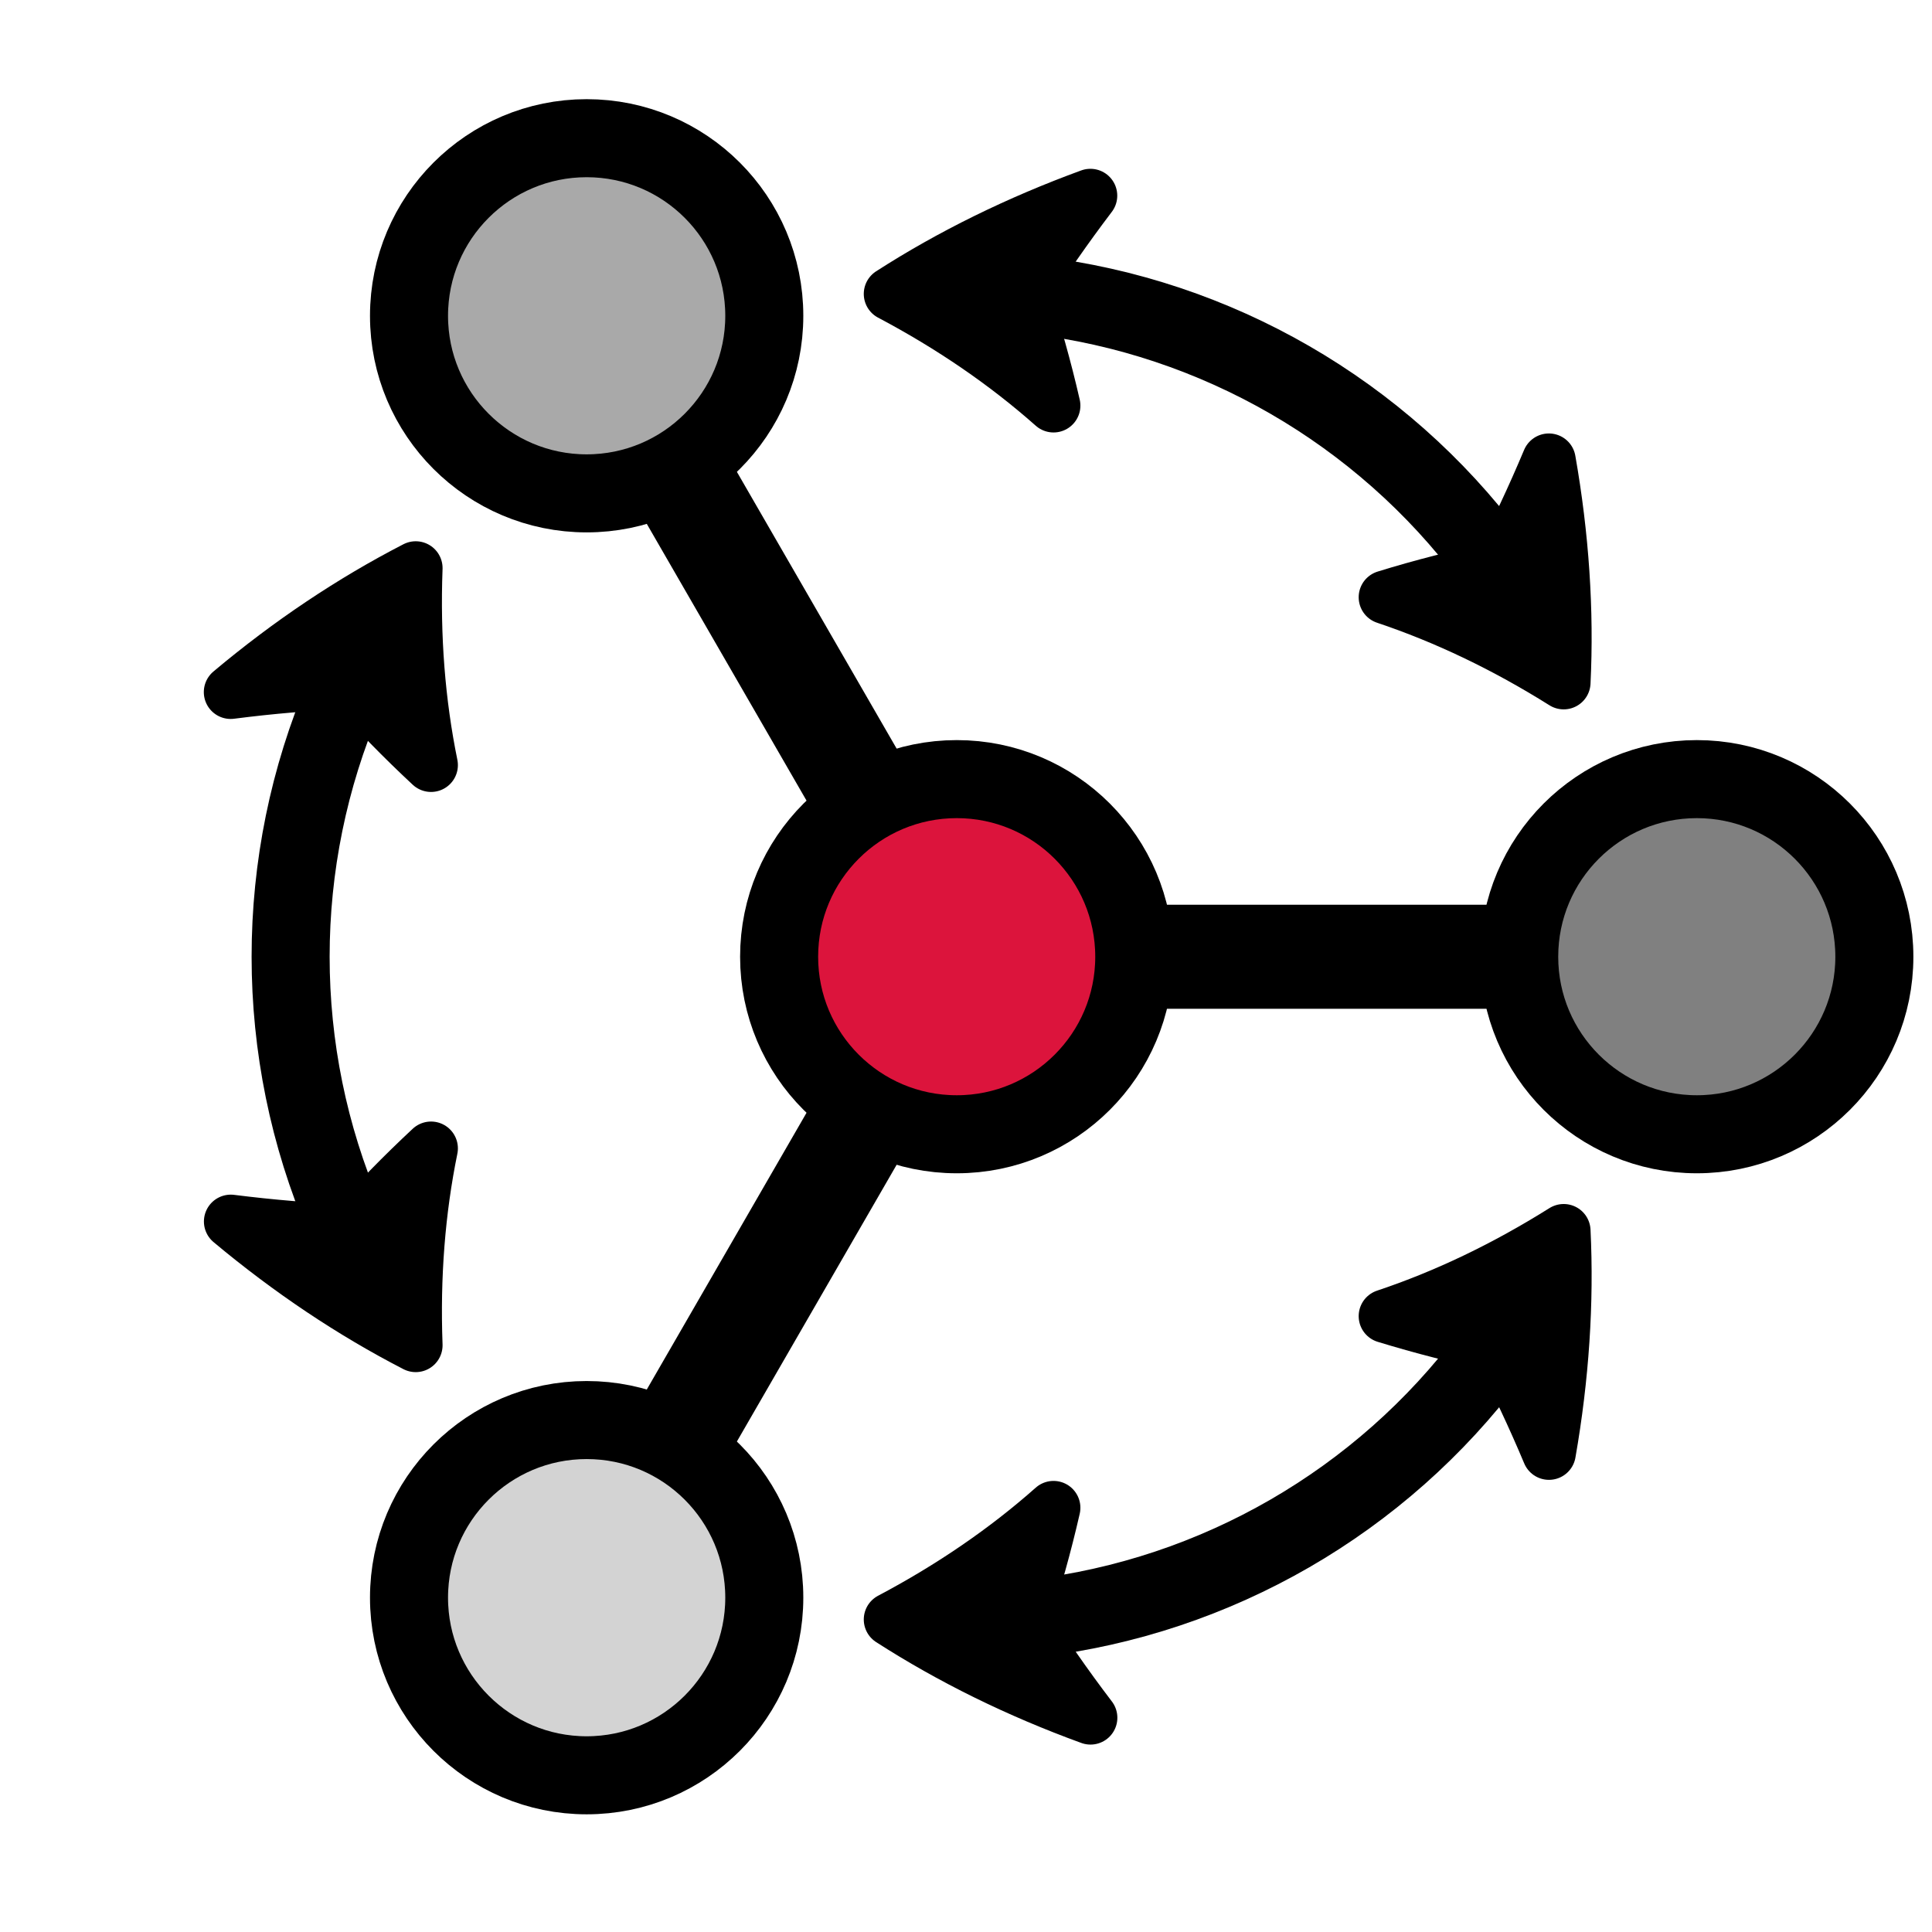
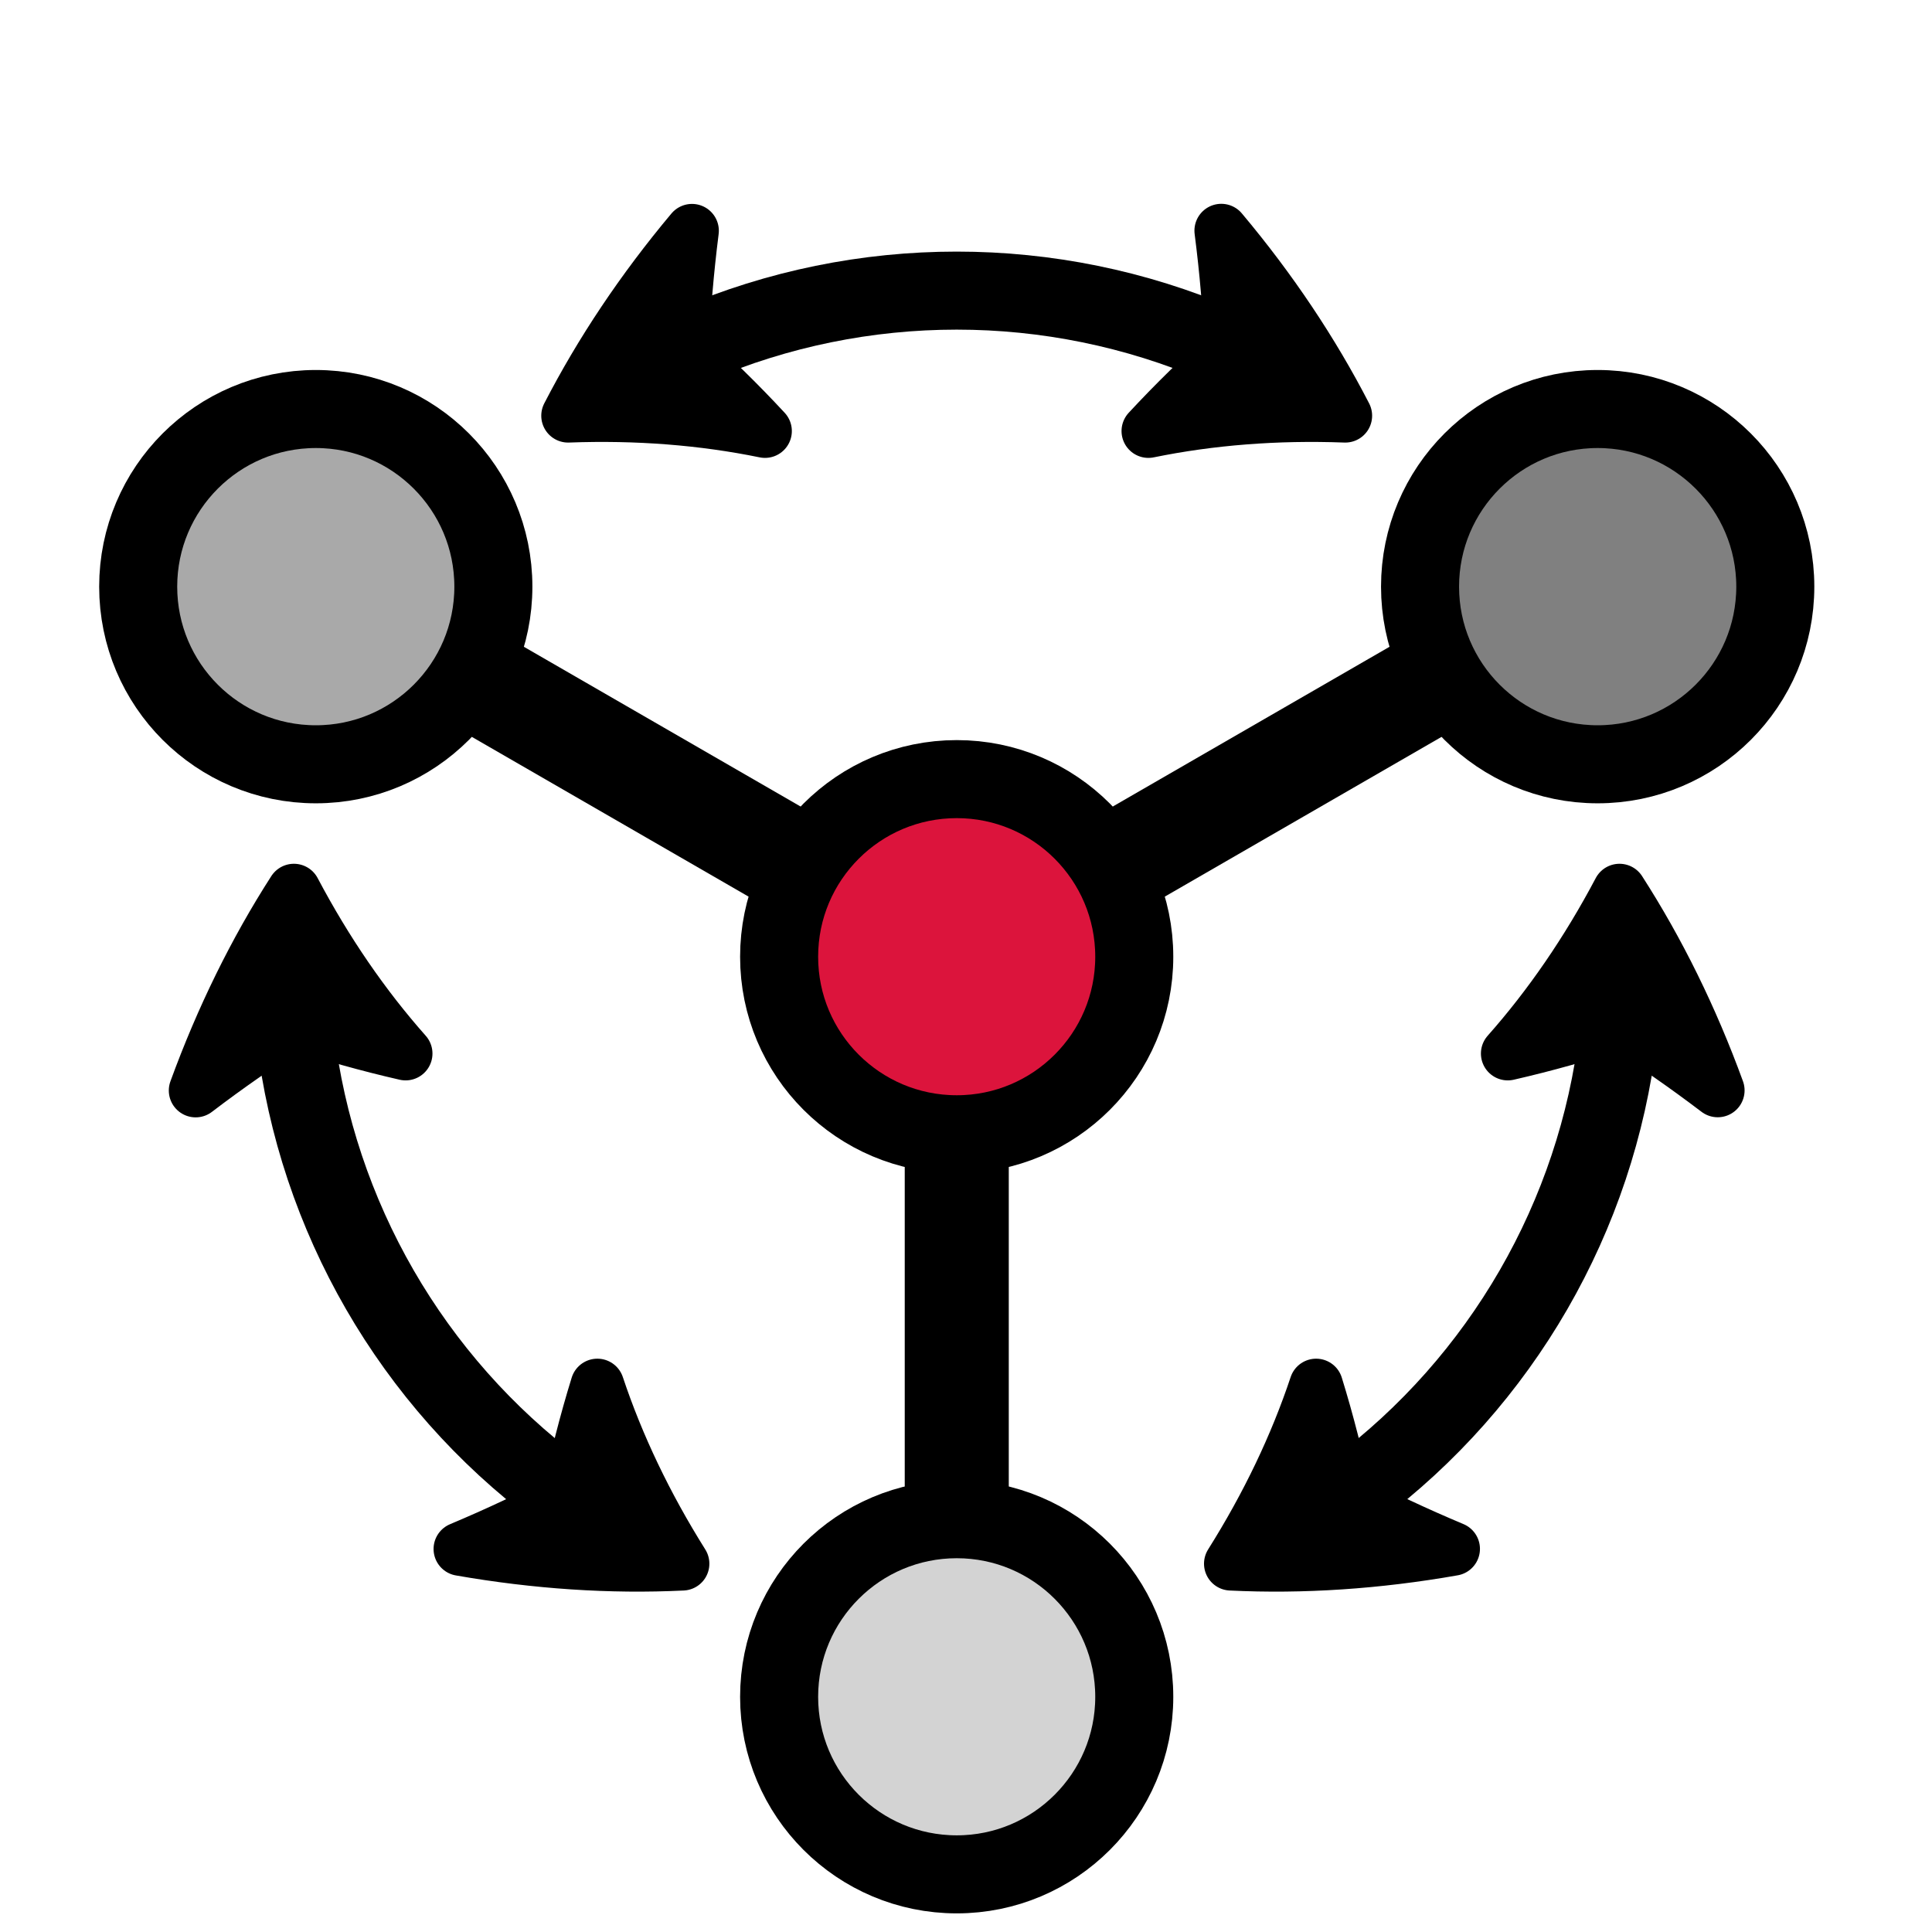
<svg xmlns="http://www.w3.org/2000/svg" width="73.288pt" height="73.288pt" viewBox="0 0 73.288 73.288">
  <defs>
    <clipPath id="clip-0">
      <path clip-rule="nonzero" d="M 0 0 L 72.582 0 L 72.582 72.582 L 0 72.582 Z M 0 0 " />
    </clipPath>
    <clipPath id="clip-1">
      <path clip-rule="nonzero" d="M 0 0 L 72.582 0 L 72.582 72.582 L 0 72.582 Z M 0 0 " />
    </clipPath>
    <clipPath id="clip-2">
-       <path clip-rule="nonzero" d="M 15 0 L 72.582 0 L 72.582 72.582 L 15 72.582 Z M 15 0 " />
+       <path clip-rule="nonzero" d="M 12 0 L 72.582 0 L 72.582 71 L 12 71 Z M 12 0 " />
    </clipPath>
    <clipPath id="clip-3">
-       <path clip-rule="nonzero" d="M 0 12 L 71 12 L 71 72.582 L 0 72.582 Z M 0 12 " />
+       <path clip-rule="nonzero" d="M 0 15 L 72.582 15 L 72.582 72.582 L 0 72.582 Z M 0 15 " />
    </clipPath>
    <clipPath id="clip-4">
-       <path clip-rule="nonzero" d="M 0 0 L 72.582 0 L 72.582 64 L 0 64 Z M 0 0 " />
+       <path clip-rule="nonzero" d="M 0 0 L 72.582 0 L 72.582 55 L 0 55 Z M 0 0 " />
    </clipPath>
    <clipPath id="clip-5">
-       <path clip-rule="nonzero" d="M 0 0 L 55 0 L 55 72.582 L 0 72.582 Z M 0 0 " />
+       <path clip-rule="nonzero" d="M 0 0 L 64 0 L 64 72.582 L 0 72.582 Z M 0 0 " />
    </clipPath>
    <clipPath id="clip-6">
-       <path clip-rule="nonzero" d="M 0 9 L 72.582 9 L 72.582 72.582 L 0 72.582 Z M 0 9 " />
+       <path clip-rule="nonzero" d="M 9 0 L 72.582 0 L 72.582 72.582 L 9 72.582 Z M 9 0 " />
    </clipPath>
  </defs>
-   <path fill="none" stroke-width="3.985" stroke-linecap="butt" stroke-linejoin="miter" stroke="rgb(0%, 0%, 0%)" stroke-opacity="1" stroke-miterlimit="10" d="M 5.669 -0.002 L 22.677 -0.002 " transform="matrix(0.990378, 0, 0, -0.990378, 36.29142, 36.29142)" />
  <g clip-path="url(#clip-0)">
-     <path fill="none" stroke-width="3.985" stroke-linecap="butt" stroke-linejoin="miter" stroke="rgb(0%, 0%, 0%)" stroke-opacity="1" stroke-miterlimit="10" d="M -2.834 4.909 L -11.338 19.641 " transform="matrix(0.990378, 0, 0, -0.990378, 36.29142, 36.29142)" />
-     <path fill="none" stroke-width="3.985" stroke-linecap="butt" stroke-linejoin="miter" stroke="rgb(0%, 0%, 0%)" stroke-opacity="1" stroke-miterlimit="10" d="M -2.834 -4.908 L -11.338 -19.64 " transform="matrix(0.990378, 0, 0, -0.990378, 36.29142, 36.29142)" />
+     <path fill="none" stroke-width="3.985" stroke-linecap="butt" stroke-linejoin="miter" stroke="rgb(0%, 0%, 0%)" stroke-opacity="1" stroke-miterlimit="10" d="M 4.908 2.834 L 19.64 11.338 " transform="matrix(0.990378, 0, 0, -0.990378, 36.29142, 36.29142)" />
+     <path fill="none" stroke-width="3.985" stroke-linecap="butt" stroke-linejoin="miter" stroke="rgb(0%, 0%, 0%)" stroke-opacity="1" stroke-miterlimit="10" d="M -4.909 2.834 L -19.641 11.338 " transform="matrix(0.990378, 0, 0, -0.990378, 36.29142, 36.29142)" />
  </g>
+   <path fill="none" stroke-width="3.985" stroke-linecap="butt" stroke-linejoin="miter" stroke="rgb(0%, 0%, 0%)" stroke-opacity="1" stroke-miterlimit="10" d="M 0.002 -5.669 L 0.002 -22.677 " transform="matrix(0.990378, 0, 0, -0.990378, 36.29142, 36.29142)" />
  <path fill-rule="nonzero" fill="rgb(86.4%, 7.999%, 23.499%)" fill-opacity="1" d="M 43.027 36.293 C 43.027 32.57 40.012 29.555 36.293 29.555 C 32.57 29.555 29.555 32.57 29.555 36.293 C 29.555 40.012 32.57 43.027 36.293 43.027 C 40.012 43.027 43.027 40.012 43.027 36.293 Z M 43.027 36.293 " />
  <g clip-path="url(#clip-1)">
    <path fill="none" stroke-width="2.989" stroke-linecap="butt" stroke-linejoin="miter" stroke="rgb(0%, 0%, 0%)" stroke-opacity="1" stroke-miterlimit="10" d="M 6.801 -0.002 C 6.801 3.757 3.756 6.802 0.002 6.802 C -3.757 6.802 -6.802 3.757 -6.802 -0.002 C -6.802 -3.756 -3.757 -6.801 0.002 -6.801 C 3.756 -6.801 6.801 -3.756 6.801 -0.002 Z M 6.801 -0.002 " transform="matrix(0.990378, 0, 0, -0.990378, 36.29142, 36.29142)" />
  </g>
-   <path fill-rule="nonzero" fill="rgb(50%, 50%, 50%)" fill-opacity="1" d="M 71.102 36.293 C 71.102 32.57 68.086 29.555 64.367 29.555 C 60.645 29.555 57.629 32.57 57.629 36.293 C 57.629 40.012 60.645 43.027 64.367 43.027 C 68.086 43.027 71.102 40.012 71.102 36.293 Z M 71.102 36.293 " />
+   <path fill-rule="nonzero" fill="rgb(50%, 50%, 50%)" fill-opacity="1" d="M 67.344 22.254 C 67.344 18.535 64.324 15.516 60.605 15.516 C 56.883 15.516 53.867 18.535 53.867 22.254 C 53.867 25.977 56.883 28.992 60.605 28.992 C 64.324 28.992 67.344 25.977 67.344 22.254 Z M 67.344 22.254 " />
  <g clip-path="url(#clip-2)">
-     <path fill="none" stroke-width="2.989" stroke-linecap="butt" stroke-linejoin="miter" stroke="rgb(0%, 0%, 0%)" stroke-opacity="1" stroke-miterlimit="10" d="M 35.148 -0.002 C 35.148 3.757 32.103 6.802 28.349 6.802 C 24.59 6.802 21.545 3.757 21.545 -0.002 C 21.545 -3.756 24.59 -6.801 28.349 -6.801 C 32.103 -6.801 35.148 -3.756 35.148 -0.002 Z M 35.148 -0.002 " transform="matrix(0.990378, 0, 0, -0.990378, 36.29142, 36.29142)" />
+     <path fill="none" stroke-width="2.989" stroke-linecap="butt" stroke-linejoin="miter" stroke="rgb(0%, 0%, 0%)" stroke-opacity="1" stroke-miterlimit="10" d="M 31.354 14.174 C 31.354 17.929 28.305 20.978 24.55 20.978 C 20.791 20.978 17.747 17.929 17.747 14.174 C 17.747 10.415 20.791 7.37 24.55 7.37 C 28.305 7.37 31.354 10.415 31.354 14.174 Z M 31.354 14.174 " transform="matrix(0.990378, 0, 0, -0.990378, 36.29142, 36.29142)" />
  </g>
-   <path fill-rule="nonzero" fill="rgb(66.399%, 66.399%, 66.399%)" fill-opacity="1" stroke-width="2.989" stroke-linecap="butt" stroke-linejoin="miter" stroke="rgb(0%, 0%, 0%)" stroke-opacity="1" stroke-miterlimit="10" d="M -7.37 24.547 C -7.37 28.306 -10.415 31.351 -14.174 31.351 C -17.929 31.351 -20.978 28.306 -20.978 24.547 C -20.978 20.792 -17.929 17.747 -14.174 17.747 C -10.415 17.747 -7.37 20.792 -7.37 24.547 Z M -7.37 24.547 " transform="matrix(0.990378, 0, 0, -0.990378, 36.29142, 36.29142)" />
-   <path fill-rule="nonzero" fill="rgb(82.799%, 82.799%, 82.799%)" fill-opacity="1" d="M 28.992 60.605 C 28.992 56.883 25.977 53.867 22.254 53.867 C 18.535 53.867 15.516 56.883 15.516 60.605 C 15.516 64.324 18.535 67.344 22.254 67.344 C 25.977 67.344 28.992 64.324 28.992 60.605 Z M 28.992 60.605 " />
+   <path fill-rule="nonzero" fill="rgb(66.399%, 66.399%, 66.399%)" fill-opacity="1" stroke-width="2.989" stroke-linecap="butt" stroke-linejoin="miter" stroke="rgb(0%, 0%, 0%)" stroke-opacity="1" stroke-miterlimit="10" d="M -17.747 14.174 C -17.747 17.929 -20.792 20.978 -24.547 20.978 C -28.306 20.978 -31.351 17.929 -31.351 14.174 C -31.351 10.415 -28.306 7.37 -24.547 7.37 C -20.792 7.37 -17.747 10.415 -17.747 14.174 Z M -17.747 14.174 " transform="matrix(0.990378, 0, 0, -0.990378, 36.29142, 36.29142)" />
+   <path fill-rule="nonzero" fill="rgb(82.799%, 82.799%, 82.799%)" fill-opacity="1" d="M 43.027 64.367 C 43.027 60.645 40.012 57.629 36.293 57.629 C 32.57 57.629 29.555 60.645 29.555 64.367 C 29.555 68.086 32.57 71.102 36.293 71.102 C 40.012 71.102 43.027 68.086 43.027 64.367 Z M 43.027 64.367 " />
  <g clip-path="url(#clip-3)">
-     <path fill="none" stroke-width="2.989" stroke-linecap="butt" stroke-linejoin="miter" stroke="rgb(0%, 0%, 0%)" stroke-opacity="1" stroke-miterlimit="10" d="M -7.37 -24.55 C -7.37 -20.791 -10.415 -17.747 -14.174 -17.747 C -17.929 -17.747 -20.978 -20.791 -20.978 -24.55 C -20.978 -28.305 -17.929 -31.354 -14.174 -31.354 C -10.415 -31.354 -7.37 -28.305 -7.37 -24.55 Z M -7.37 -24.55 " transform="matrix(0.990378, 0, 0, -0.990378, 36.29142, 36.29142)" />
+     <path fill="none" stroke-width="2.989" stroke-linecap="butt" stroke-linejoin="miter" stroke="rgb(0%, 0%, 0%)" stroke-opacity="1" stroke-miterlimit="10" d="M 6.801 -28.349 C 6.801 -24.59 3.756 -21.545 0.002 -21.545 C -3.757 -21.545 -6.802 -24.59 -6.802 -28.349 C -6.802 -32.103 -3.757 -35.148 0.002 -35.148 C 3.756 -35.148 6.801 -32.103 6.801 -28.349 Z M 6.801 -28.349 " transform="matrix(0.990378, 0, 0, -0.990378, 36.29142, 36.29142)" />
  </g>
  <g clip-path="url(#clip-4)">
-     <path fill="none" stroke-width="2.989" stroke-linecap="butt" stroke-linejoin="miter" stroke="rgb(0%, 0%, 0%)" stroke-opacity="1" stroke-miterlimit="10" d="M 20.433 15.282 C 16.256 20.867 9.945 24.512 3.019 25.336 " transform="matrix(0.990378, 0, 0, -0.990378, 36.29142, 36.29142)" />
+     <path fill="none" stroke-width="2.989" stroke-linecap="butt" stroke-linejoin="miter" stroke="rgb(0%, 0%, 0%)" stroke-opacity="1" stroke-miterlimit="10" d="M 10.051 23.451 C 3.642 26.2 -3.643 26.2 -10.052 23.451 " transform="matrix(0.990378, 0, 0, -0.990378, 36.29142, 36.29142)" />
  </g>
-   <path fill-rule="nonzero" fill="rgb(0%, 0%, 0%)" fill-opacity="1" stroke-width="2.057" stroke-linecap="butt" stroke-linejoin="round" stroke="rgb(0%, 0%, 0%)" stroke-opacity="1" stroke-miterlimit="10" d="M 23.249 10.502 C 23.383 13.247 23.193 16.103 22.681 19.013 C 22.085 17.594 21.438 16.209 20.732 14.868 C 19.265 14.568 17.829 14.202 16.425 13.768 C 18.721 12.999 21.012 11.906 23.249 10.502 Z M 23.249 10.502 " transform="matrix(0.990378, 0, 0, -0.990378, 36.29142, 36.29142)" />
-   <path fill-rule="nonzero" fill="rgb(0%, 0%, 0%)" fill-opacity="1" stroke-width="2.057" stroke-linecap="butt" stroke-linejoin="round" stroke="rgb(0%, 0%, 0%)" stroke-opacity="1" stroke-miterlimit="10" d="M -2.531 25.387 C -0.196 24.153 1.899 22.713 3.709 21.108 C 3.382 22.54 2.979 23.967 2.51 25.391 C 3.315 26.669 4.19 27.923 5.121 29.15 C 2.348 28.136 -0.219 26.874 -2.531 25.387 Z M -2.531 25.387 " transform="matrix(0.990378, 0, 0, -0.990378, 36.29142, 36.29142)" />
+   <path fill-rule="nonzero" fill="rgb(0%, 0%, 0%)" fill-opacity="1" stroke-width="2.057" stroke-linecap="butt" stroke-linejoin="round" stroke="rgb(0%, 0%, 0%)" stroke-opacity="1" stroke-miterlimit="10" d="M 14.883 20.721 C 13.625 23.163 12.035 25.545 10.134 27.809 C 10.331 26.279 10.462 24.756 10.521 23.246 C 9.401 22.248 8.34 21.21 7.342 20.134 C 9.712 20.619 12.244 20.82 14.883 20.721 Z M 14.883 20.721 " transform="matrix(0.990378, 0, 0, -0.990378, 36.29142, 36.29142)" />
+   <path fill-rule="nonzero" fill="rgb(0%, 0%, 0%)" fill-opacity="1" stroke-width="2.057" stroke-linecap="butt" stroke-linejoin="round" stroke="rgb(0%, 0%, 0%)" stroke-opacity="1" stroke-miterlimit="10" d="M -14.884 20.721 C -12.245 20.82 -9.713 20.619 -7.343 20.134 C -8.34 21.21 -9.401 22.248 -10.522 23.242 C -10.462 24.756 -10.332 26.279 -10.139 27.805 C -12.036 25.541 -13.626 23.163 -14.884 20.721 Z M -14.884 20.721 " transform="matrix(0.990378, 0, 0, -0.990378, 36.29142, 36.29142)" />
  <g clip-path="url(#clip-5)">
-     <path fill="none" stroke-width="2.989" stroke-linecap="butt" stroke-linejoin="miter" stroke="rgb(0%, 0%, 0%)" stroke-opacity="1" stroke-miterlimit="10" d="M -23.451 10.052 C -26.2 3.643 -26.2 -3.642 -23.451 -10.051 " transform="matrix(0.990378, 0, 0, -0.990378, 36.29142, 36.29142)" />
+     <path fill="none" stroke-width="2.989" stroke-linecap="butt" stroke-linejoin="miter" stroke="rgb(0%, 0%, 0%)" stroke-opacity="1" stroke-miterlimit="10" d="M -25.336 -3.019 C -24.512 -9.945 -20.867 -16.256 -15.282 -20.433 " transform="matrix(0.990378, 0, 0, -0.990378, 36.29142, 36.29142)" />
  </g>
-   <path fill-rule="nonzero" fill="rgb(0%, 0%, 0%)" fill-opacity="1" stroke-width="2.057" stroke-linecap="butt" stroke-linejoin="round" stroke="rgb(0%, 0%, 0%)" stroke-opacity="1" stroke-miterlimit="10" d="M -20.721 14.884 C -23.163 13.626 -25.545 12.036 -27.809 10.135 C -26.279 10.332 -24.756 10.462 -23.246 10.522 C -22.248 9.401 -21.21 8.34 -20.134 7.339 C -20.619 9.713 -20.82 12.245 -20.721 14.884 Z M -20.721 14.884 " transform="matrix(0.990378, 0, 0, -0.990378, 36.29142, 36.29142)" />
-   <path fill-rule="nonzero" fill="rgb(0%, 0%, 0%)" fill-opacity="1" stroke-width="2.057" stroke-linecap="butt" stroke-linejoin="round" stroke="rgb(0%, 0%, 0%)" stroke-opacity="1" stroke-miterlimit="10" d="M -20.721 -14.883 C -20.82 -12.244 -20.619 -9.712 -20.134 -7.342 C -21.21 -8.344 -22.248 -9.405 -23.242 -10.521 C -24.756 -10.462 -26.279 -10.335 -27.805 -10.142 C -25.541 -12.035 -23.163 -13.625 -20.721 -14.883 Z M -20.721 -14.883 " transform="matrix(0.990378, 0, 0, -0.990378, 36.29142, 36.29142)" />
+   <path fill-rule="nonzero" fill="rgb(0%, 0%, 0%)" fill-opacity="1" stroke-width="2.057" stroke-linecap="butt" stroke-linejoin="round" stroke="rgb(0%, 0%, 0%)" stroke-opacity="1" stroke-miterlimit="10" d="M -25.387 2.531 C -26.874 0.219 -28.136 -2.348 -29.15 -5.125 C -27.923 -4.19 -26.669 -3.319 -25.391 -2.51 C -23.967 -2.983 -22.54 -3.382 -21.108 -3.709 C -22.713 -1.899 -24.153 0.196 -25.387 2.531 Z M -25.387 2.531 " transform="matrix(0.990378, 0, 0, -0.990378, 36.29142, 36.29142)" />
+   <path fill-rule="nonzero" fill="rgb(0%, 0%, 0%)" fill-opacity="1" stroke-width="2.057" stroke-linecap="butt" stroke-linejoin="round" stroke="rgb(0%, 0%, 0%)" stroke-opacity="1" stroke-miterlimit="10" d="M -10.502 -23.249 C -11.906 -21.012 -12.999 -18.721 -13.764 -16.425 C -14.198 -17.829 -14.564 -19.269 -14.868 -20.736 C -16.205 -21.438 -17.59 -22.089 -19.009 -22.685 C -16.103 -23.193 -13.247 -23.383 -10.502 -23.249 Z M -10.502 -23.249 " transform="matrix(0.990378, 0, 0, -0.990378, 36.29142, 36.29142)" />
  <g clip-path="url(#clip-6)">
-     <path fill="none" stroke-width="2.989" stroke-linecap="butt" stroke-linejoin="miter" stroke="rgb(0%, 0%, 0%)" stroke-opacity="1" stroke-miterlimit="10" d="M 3.019 -25.335 C 9.945 -24.511 16.256 -20.866 20.433 -15.281 " transform="matrix(0.990378, 0, 0, -0.990378, 36.29142, 36.29142)" />
+     <path fill="none" stroke-width="2.989" stroke-linecap="butt" stroke-linejoin="miter" stroke="rgb(0%, 0%, 0%)" stroke-opacity="1" stroke-miterlimit="10" d="M 15.281 -20.433 C 20.866 -16.256 24.511 -9.945 25.335 -3.019 " transform="matrix(0.990378, 0, 0, -0.990378, 36.29142, 36.29142)" />
  </g>
-   <path fill-rule="nonzero" fill="rgb(0%, 0%, 0%)" fill-opacity="1" stroke-width="2.057" stroke-linecap="butt" stroke-linejoin="round" stroke="rgb(0%, 0%, 0%)" stroke-opacity="1" stroke-miterlimit="10" d="M -2.531 -25.386 C -0.219 -26.873 2.348 -28.139 5.125 -29.149 C 4.19 -27.923 3.319 -26.668 2.51 -25.39 C 2.983 -23.97 3.382 -22.539 3.709 -21.107 C 1.899 -22.712 -0.196 -24.152 -2.531 -25.386 Z M -2.531 -25.386 " transform="matrix(0.990378, 0, 0, -0.990378, 36.29142, 36.29142)" />
-   <path fill-rule="nonzero" fill="rgb(0%, 0%, 0%)" fill-opacity="1" stroke-width="2.057" stroke-linecap="butt" stroke-linejoin="round" stroke="rgb(0%, 0%, 0%)" stroke-opacity="1" stroke-miterlimit="10" d="M 23.249 -10.501 C 21.012 -11.905 18.721 -13.002 16.425 -13.767 C 17.829 -14.197 19.269 -14.567 20.736 -14.867 C 21.438 -16.208 22.089 -17.589 22.685 -19.009 C 23.193 -16.102 23.383 -13.246 23.249 -10.501 Z M 23.249 -10.501 " transform="matrix(0.990378, 0, 0, -0.990378, 36.29142, 36.29142)" />
+   <path fill-rule="nonzero" fill="rgb(0%, 0%, 0%)" fill-opacity="1" stroke-width="2.057" stroke-linecap="butt" stroke-linejoin="round" stroke="rgb(0%, 0%, 0%)" stroke-opacity="1" stroke-miterlimit="10" d="M 10.501 -23.249 C 13.246 -23.383 16.106 -23.193 19.013 -22.681 C 17.593 -22.085 16.208 -21.438 14.867 -20.732 C 14.567 -19.265 14.201 -17.829 13.767 -16.425 C 13.002 -18.721 11.909 -21.012 10.501 -23.249 Z M 10.501 -23.249 " transform="matrix(0.990378, 0, 0, -0.990378, 36.29142, 36.29142)" />
+   <path fill-rule="nonzero" fill="rgb(0%, 0%, 0%)" fill-opacity="1" stroke-width="2.057" stroke-linecap="butt" stroke-linejoin="round" stroke="rgb(0%, 0%, 0%)" stroke-opacity="1" stroke-miterlimit="10" d="M 25.386 2.531 C 24.152 0.196 22.712 -1.899 21.107 -3.709 C 22.539 -3.382 23.97 -2.979 25.39 -2.51 C 26.668 -3.315 27.923 -4.19 29.149 -5.121 C 28.139 -2.348 26.873 0.219 25.386 2.531 Z M 25.386 2.531 " transform="matrix(0.990378, 0, 0, -0.990378, 36.29142, 36.29142)" />
</svg>
